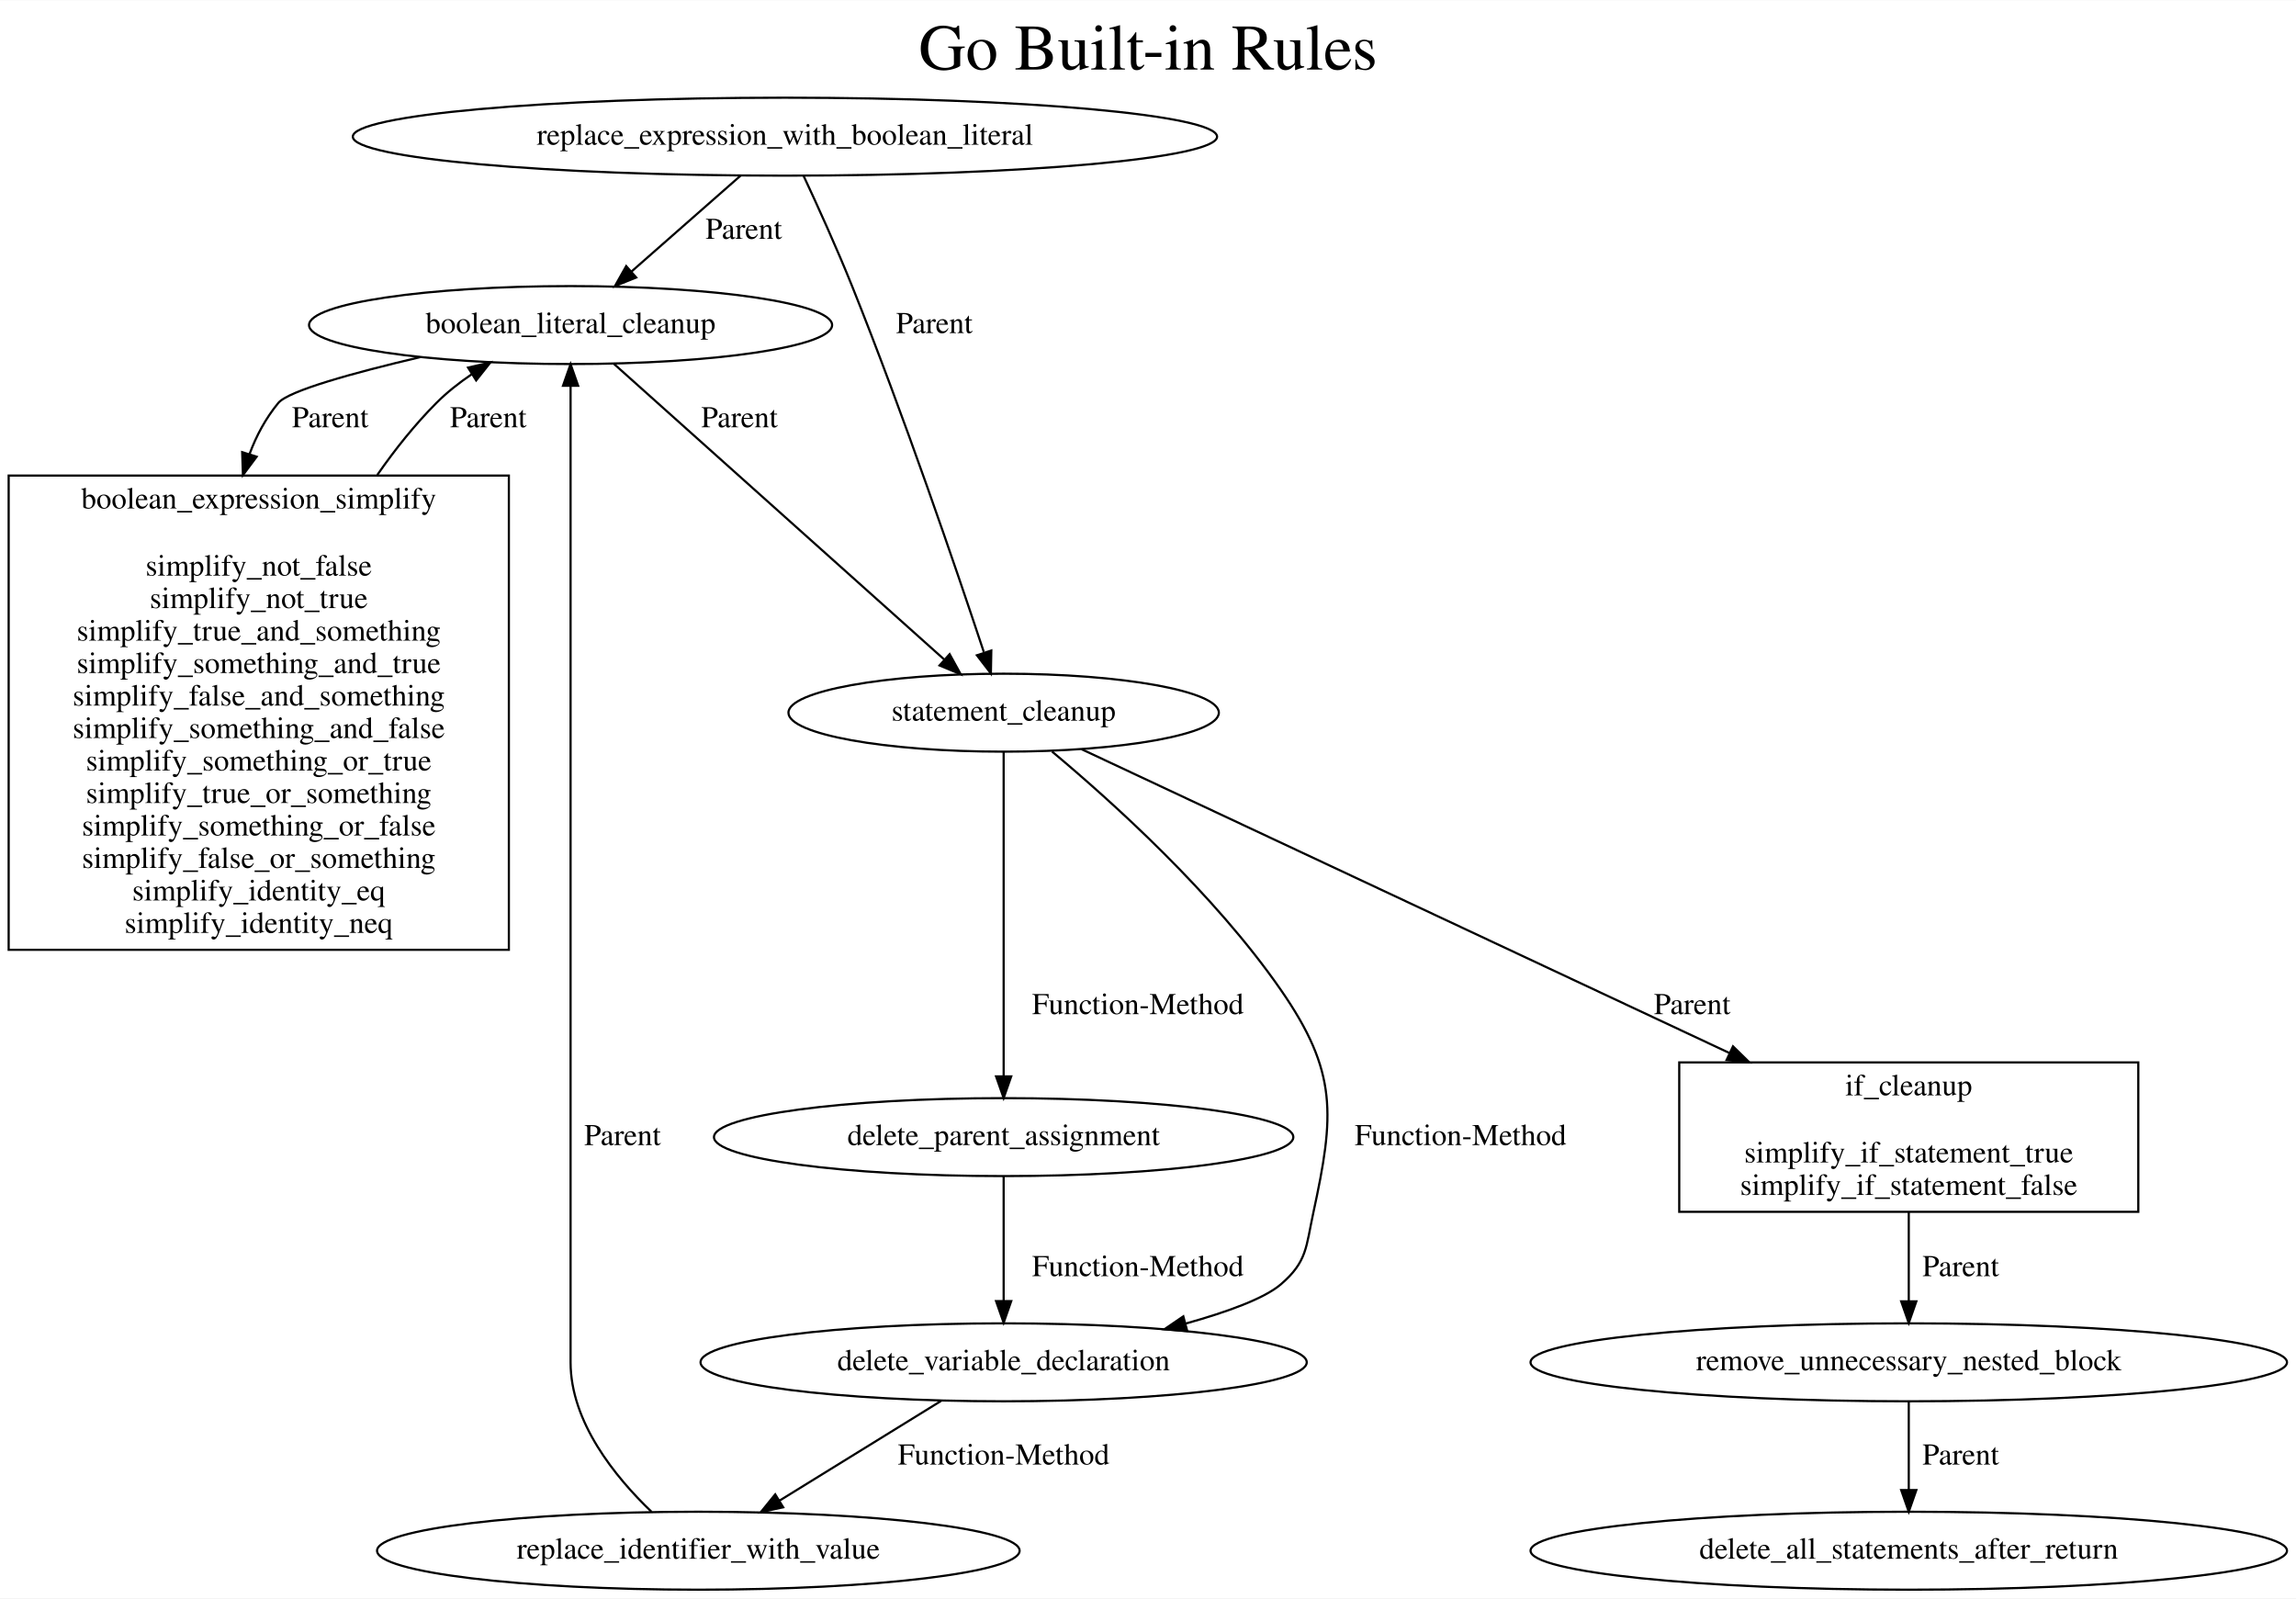
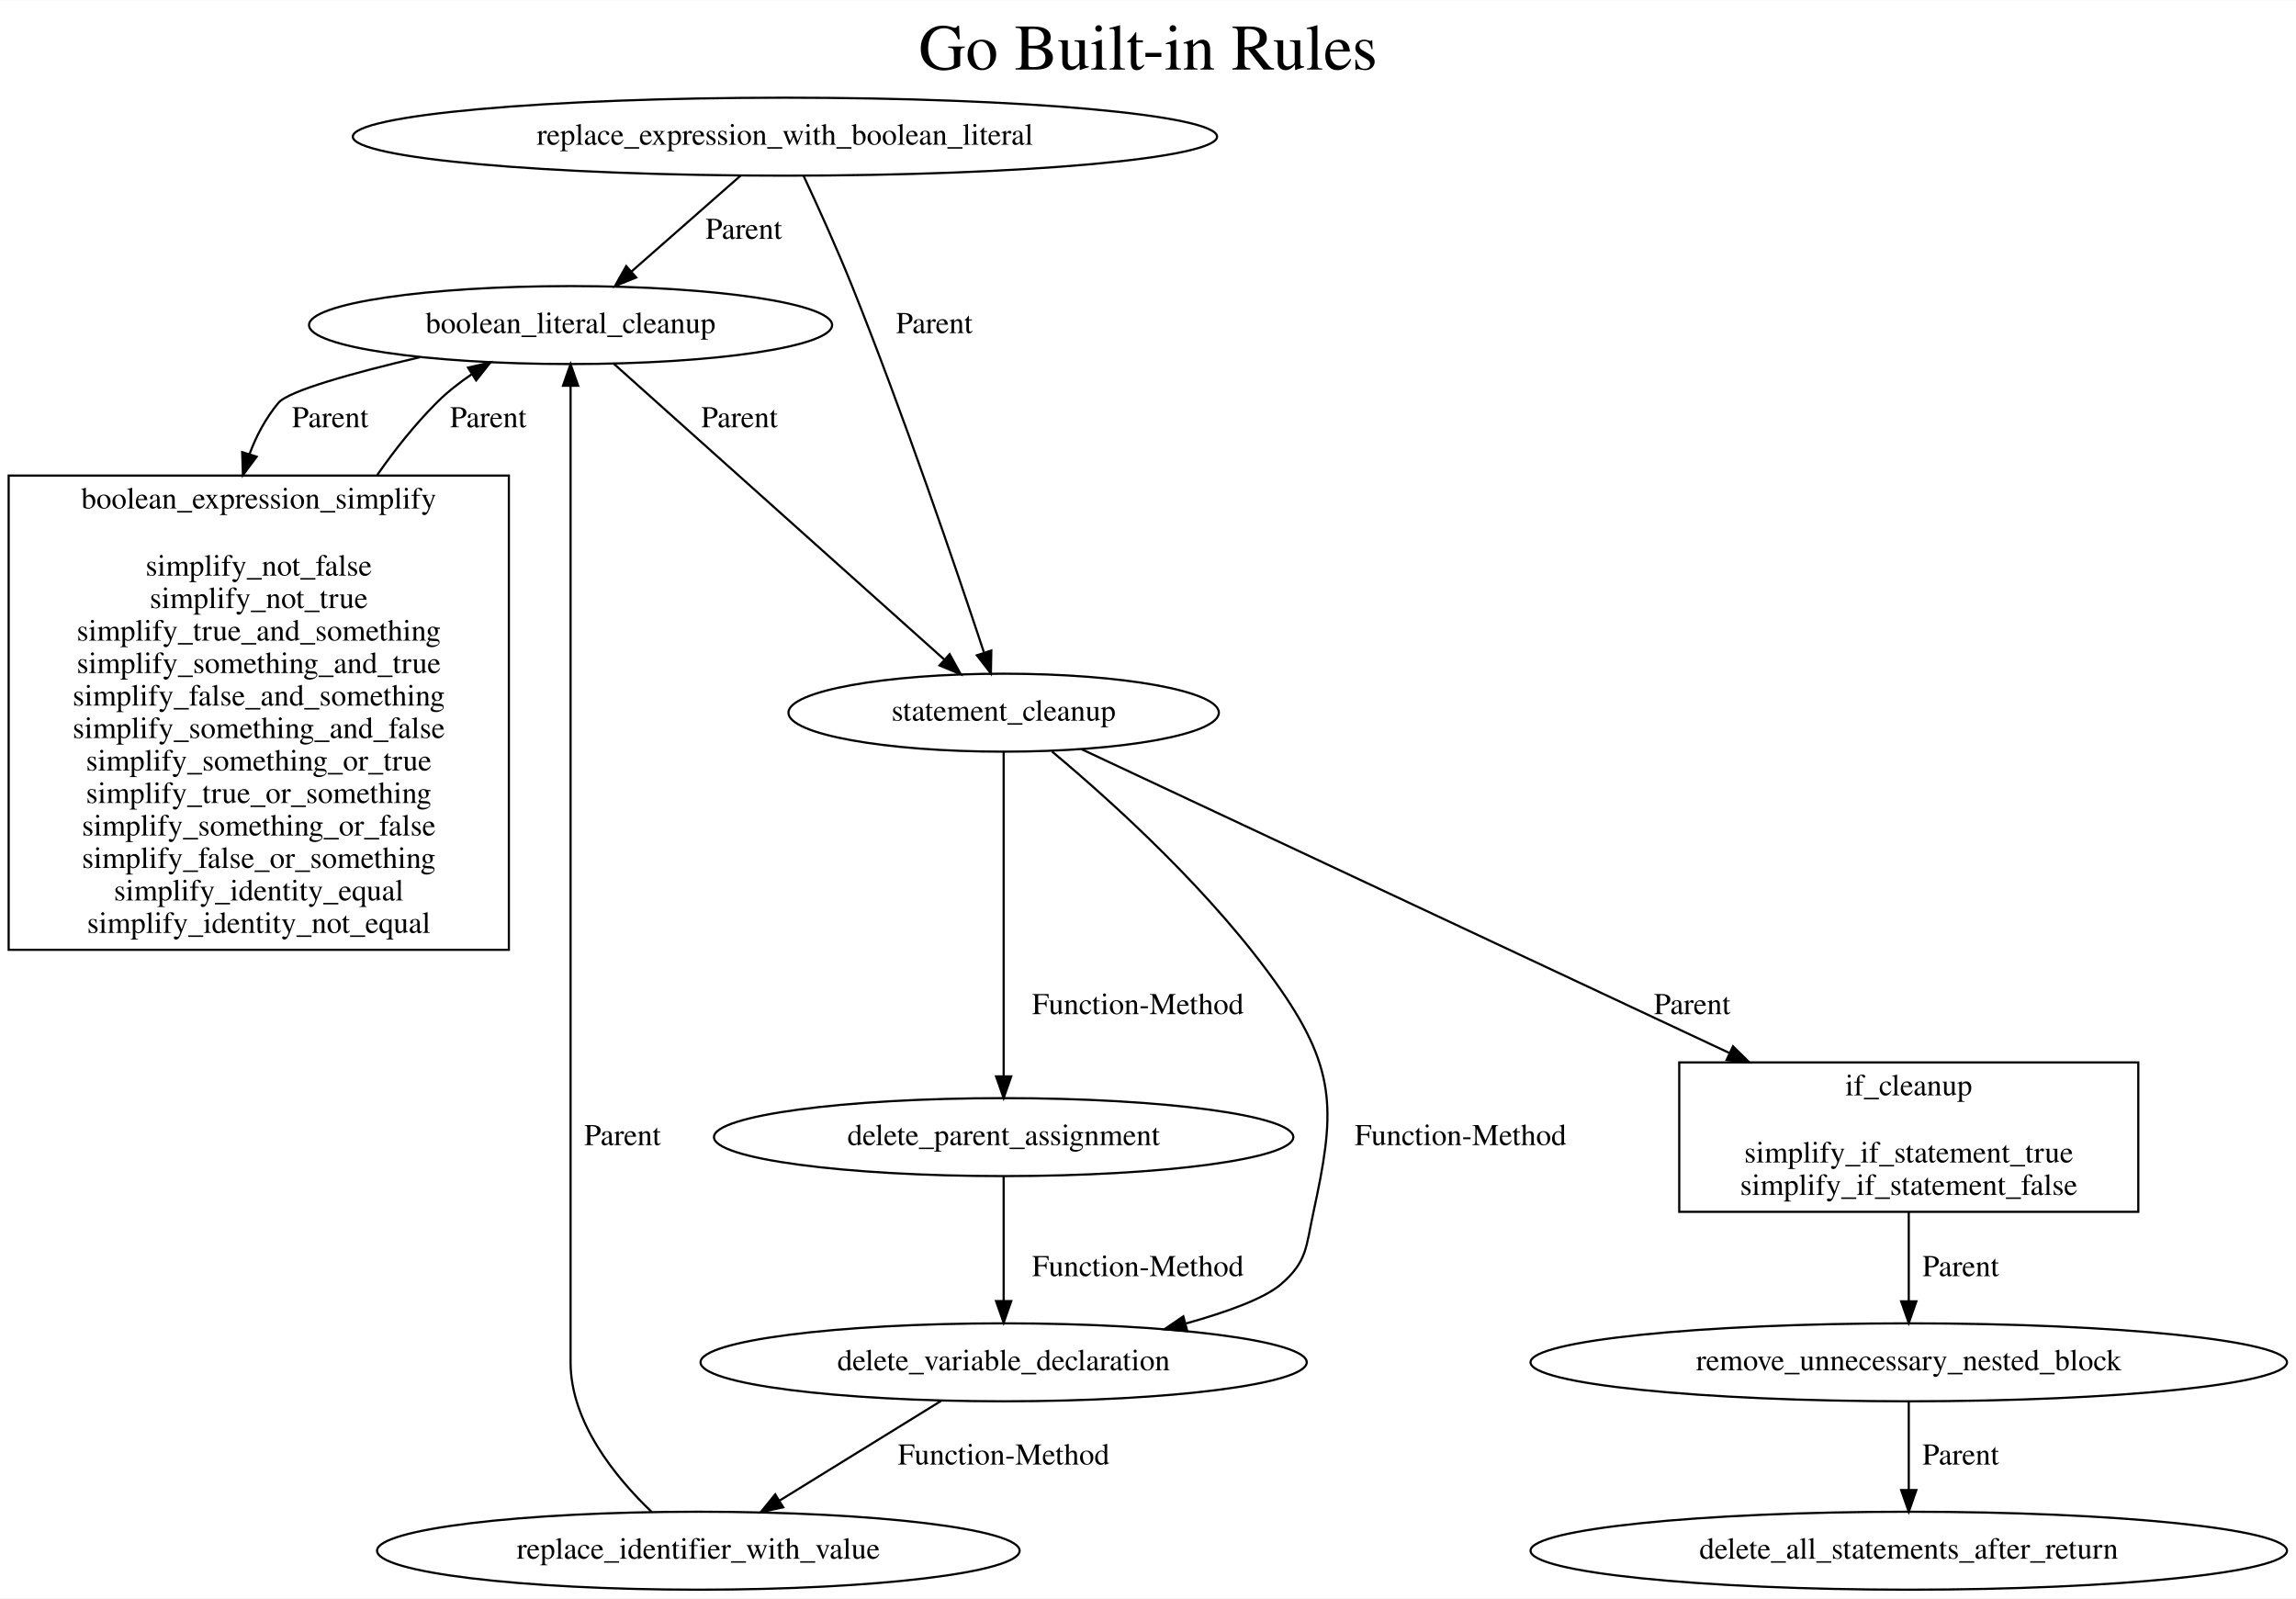
<svg xmlns="http://www.w3.org/2000/svg" width="1060pt" height="738pt" viewBox="0.00 0.00 1060.33 738.00">
  <g id="graph0" class="graph" transform="scale(1 1) rotate(0) translate(4 734)">
    <polygon fill="#ffffff" stroke="transparent" points="-4,4 -4,-734 1056.334,-734 1056.334,4 -4,4" />
    <text text-anchor="middle" x="526.167" y="-702" font-family="Times,serif" font-size="30.00" fill="#000000">Go Built-in Rules</text>
    <g id="node1" class="node">
      <ellipse fill="none" stroke="#000000" cx="358.5" cy="-671" rx="199.565" ry="18" />
      <text text-anchor="middle" x="358.5" y="-667.3" font-family="Times,serif" font-size="14.00" fill="#000000">replace_expression_with_boolean_literal</text>
    </g>
    <g id="node2" class="node">
      <ellipse fill="none" stroke="#000000" cx="259.5" cy="-584" rx="120.779" ry="18" />
      <text text-anchor="middle" x="259.5" y="-580.3" font-family="Times,serif" font-size="14.00" fill="#000000">boolean_literal_cleanup</text>
    </g>
    <g id="edge1" class="edge">
      <path fill="none" stroke="#000000" d="M337.987,-652.973C323.386,-640.142 303.588,-622.744 287.53,-608.633" />
      <polygon fill="#000000" stroke="#000000" points="289.809,-605.976 279.987,-602.003 285.188,-611.234 289.809,-605.976" />
      <text text-anchor="middle" x="339.5" y="-623.8" font-family="Times,serif" font-size="14.00" fill="#000000">Parent</text>
    </g>
    <g id="node4" class="node">
      <ellipse fill="none" stroke="#000000" cx="459.5" cy="-405" rx="99.382" ry="18" />
      <text text-anchor="middle" x="459.5" y="-401.3" font-family="Times,serif" font-size="14.00" fill="#000000">statement_cleanup</text>
    </g>
    <g id="edge2" class="edge">
      <path fill="none" stroke="#000000" d="M367.063,-653.012C373.526,-639.188 382.453,-619.549 389.5,-602 413.36,-542.58 437.577,-471.502 450.328,-433.052" />
      <polygon fill="#000000" stroke="#000000" points="453.8,-433.702 453.611,-423.109 447.152,-431.508 453.8,-433.702" />
      <text text-anchor="middle" x="427.5" y="-580.3" font-family="Times,serif" font-size="14.00" fill="#000000">Parent</text>
    </g>
    <g id="node3" class="node">
      <polygon fill="none" stroke="#000000" points="0,-295.5 0,-514.5 231,-514.5 231,-295.5 0,-295.5" />
      <text text-anchor="middle" x="115.5" y="-499.3" font-family="Times,serif" font-size="14.00" fill="#000000">boolean_expression_simplify</text>
      <text text-anchor="middle" x="115.5" y="-468.3" font-family="Times,serif" font-size="14.00" fill="#000000">simplify_not_false</text>
      <text text-anchor="middle" x="115.5" y="-453.3" font-family="Times,serif" font-size="14.00" fill="#000000">simplify_not_true</text>
      <text text-anchor="middle" x="115.5" y="-438.3" font-family="Times,serif" font-size="14.00" fill="#000000">simplify_true_and_something</text>
      <text text-anchor="middle" x="115.5" y="-423.3" font-family="Times,serif" font-size="14.00" fill="#000000">simplify_something_and_true</text>
      <text text-anchor="middle" x="115.5" y="-408.3" font-family="Times,serif" font-size="14.00" fill="#000000">simplify_false_and_something</text>
      <text text-anchor="middle" x="115.5" y="-393.3" font-family="Times,serif" font-size="14.00" fill="#000000">simplify_something_and_false</text>
      <text text-anchor="middle" x="115.5" y="-378.3" font-family="Times,serif" font-size="14.00" fill="#000000">simplify_something_or_true</text>
      <text text-anchor="middle" x="115.5" y="-363.3" font-family="Times,serif" font-size="14.00" fill="#000000">simplify_true_or_something</text>
      <text text-anchor="middle" x="115.5" y="-348.3" font-family="Times,serif" font-size="14.00" fill="#000000">simplify_something_or_false</text>
      <text text-anchor="middle" x="115.5" y="-333.3" font-family="Times,serif" font-size="14.00" fill="#000000">simplify_false_or_something</text>
-       <text text-anchor="middle" x="115.5" y="-318.3" font-family="Times,serif" font-size="14.00" fill="#000000">simplify_identity_eq</text>
-       <text text-anchor="middle" x="115.5" y="-303.3" font-family="Times,serif" font-size="14.00" fill="#000000">simplify_identity_neq</text>
+       <text text-anchor="middle" x="115.5" y="-318.3" font-family="Times,serif" font-size="14.00" fill="#000000">simplify_identity_equal</text>
+       <text text-anchor="middle" x="115.5" y="-303.3" font-family="Times,serif" font-size="14.00" fill="#000000">simplify_identity_not_equal</text>
    </g>
    <g id="edge3" class="edge">
      <path fill="none" stroke="#000000" d="M189.967,-569.17C159.314,-561.959 129.132,-553.652 124.5,-548 118.715,-540.941 114.403,-532.967 111.261,-524.487" />
      <polygon fill="#000000" stroke="#000000" points="114.529,-523.211 108.195,-514.718 107.85,-525.308 114.529,-523.211" />
      <text text-anchor="middle" x="148.5" y="-536.8" font-family="Times,serif" font-size="14.00" fill="#000000">Parent</text>
    </g>
    <g id="edge4" class="edge">
      <path fill="none" stroke="#000000" d="M279.408,-566.182C315.348,-534.016 391.12,-466.2 431.987,-429.624" />
      <polygon fill="#000000" stroke="#000000" points="434.555,-432.023 439.673,-422.746 429.887,-426.807 434.555,-432.023" />
      <text text-anchor="middle" x="337.5" y="-536.8" font-family="Times,serif" font-size="14.00" fill="#000000">Parent</text>
    </g>
    <g id="edge5" class="edge">
      <path fill="none" stroke="#000000" d="M170.241,-514.786C178.504,-526.682 187.611,-538.057 197.5,-548 202.336,-552.862 207.962,-557.299 213.814,-561.268" />
      <polygon fill="#000000" stroke="#000000" points="212.16,-564.363 222.484,-566.744 215.898,-558.445 212.16,-564.363" />
      <text text-anchor="middle" x="221.5" y="-536.8" font-family="Times,serif" font-size="14.00" fill="#000000">Parent</text>
    </g>
    <g id="node5" class="node">
      <ellipse fill="none" stroke="#000000" cx="459.5" cy="-209" rx="133.776" ry="18" />
      <text text-anchor="middle" x="459.5" y="-205.3" font-family="Times,serif" font-size="14.00" fill="#000000">delete_parent_assignment</text>
    </g>
    <g id="edge7" class="edge">
      <path fill="none" stroke="#000000" d="M459.5,-386.912C459.5,-352.636 459.5,-278.006 459.5,-237.138" />
      <polygon fill="#000000" stroke="#000000" points="463,-237.044 459.5,-227.044 456,-237.044 463,-237.044" />
      <text text-anchor="middle" x="521.5" y="-265.8" font-family="Times,serif" font-size="14.00" fill="#000000">Function-Method</text>
    </g>
    <g id="node6" class="node">
      <ellipse fill="none" stroke="#000000" cx="459.5" cy="-105" rx="139.976" ry="18" />
      <text text-anchor="middle" x="459.5" y="-101.3" font-family="Times,serif" font-size="14.00" fill="#000000">delete_variable_declaration</text>
    </g>
    <g id="edge8" class="edge">
      <path fill="none" stroke="#000000" d="M481.855,-387.051C509.513,-363.938 556.711,-321.429 587.5,-277 613.85,-238.977 612.293,-219.212 602.5,-174 599.089,-158.254 599.726,-151.491 587.5,-141 579.932,-134.506 562.891,-128.294 543.635,-122.915" />
      <polygon fill="#000000" stroke="#000000" points="544.285,-119.466 533.72,-120.262 542.476,-126.228 544.285,-119.466" />
      <text text-anchor="middle" x="670.5" y="-205.3" font-family="Times,serif" font-size="14.00" fill="#000000">Function-Method</text>
    </g>
    <g id="node8" class="node">
      <polygon fill="none" stroke="#000000" points="771.5,-174.5 771.5,-243.5 983.5,-243.5 983.5,-174.5 771.5,-174.5" />
      <text text-anchor="middle" x="877.5" y="-228.3" font-family="Times,serif" font-size="14.00" fill="#000000">if_cleanup</text>
      <text text-anchor="middle" x="877.5" y="-197.3" font-family="Times,serif" font-size="14.00" fill="#000000">simplify_if_statement_true</text>
      <text text-anchor="middle" x="877.5" y="-182.3" font-family="Times,serif" font-size="14.00" fill="#000000">simplify_if_statement_false</text>
    </g>
    <g id="edge6" class="edge">
      <path fill="none" stroke="#000000" d="M495.5,-388.12C561.552,-357.148 703.663,-290.512 794.702,-247.824" />
      <polygon fill="#000000" stroke="#000000" points="796.328,-250.927 803.896,-243.513 793.356,-244.589 796.328,-250.927" />
      <text text-anchor="middle" x="777.5" y="-265.8" font-family="Times,serif" font-size="14.00" fill="#000000">Parent</text>
    </g>
    <g id="edge9" class="edge">
      <path fill="none" stroke="#000000" d="M459.5,-190.885C459.5,-175.025 459.5,-151.717 459.5,-133.383" />
      <polygon fill="#000000" stroke="#000000" points="463,-133.257 459.5,-123.257 456,-133.257 463,-133.257" />
      <text text-anchor="middle" x="521.5" y="-144.8" font-family="Times,serif" font-size="14.00" fill="#000000">Function-Method</text>
    </g>
    <g id="node7" class="node">
      <ellipse fill="none" stroke="#000000" cx="318.5" cy="-18" rx="148.374" ry="18" />
      <text text-anchor="middle" x="318.5" y="-14.3" font-family="Times,serif" font-size="14.00" fill="#000000">replace_identifier_with_value</text>
    </g>
    <g id="edge10" class="edge">
      <path fill="none" stroke="#000000" d="M430.626,-87.184C409.051,-73.872 379.372,-55.559 355.968,-41.118" />
      <polygon fill="#000000" stroke="#000000" points="357.683,-38.064 347.335,-35.792 354.008,-44.022 357.683,-38.064" />
      <text text-anchor="middle" x="459.5" y="-57.8" font-family="Times,serif" font-size="14.00" fill="#000000">Function-Method</text>
    </g>
    <g id="edge11" class="edge">
      <path fill="none" stroke="#000000" d="M296.866,-35.994C280.027,-52.126 259.5,-77.443 259.5,-105 259.5,-405 259.5,-405 259.5,-405 259.5,-458.369 259.5,-520.688 259.5,-555.932" />
      <polygon fill="#000000" stroke="#000000" points="256,-555.961 259.5,-565.961 263,-555.961 256,-555.961" />
      <text text-anchor="middle" x="283.5" y="-205.3" font-family="Times,serif" font-size="14.00" fill="#000000">Parent</text>
    </g>
    <g id="node9" class="node">
      <ellipse fill="none" stroke="#000000" cx="877.5" cy="-105" rx="174.669" ry="18" />
      <text text-anchor="middle" x="877.5" y="-101.3" font-family="Times,serif" font-size="14.00" fill="#000000">remove_unnecessary_nested_block</text>
    </g>
    <g id="edge12" class="edge">
      <path fill="none" stroke="#000000" d="M877.5,-174.369C877.5,-160.982 877.5,-145.859 877.5,-133.159" />
      <polygon fill="#000000" stroke="#000000" points="881,-133.151 877.5,-123.151 874,-133.151 881,-133.151" />
      <text text-anchor="middle" x="901.5" y="-144.8" font-family="Times,serif" font-size="14.00" fill="#000000">Parent</text>
    </g>
    <g id="node10" class="node">
      <ellipse fill="none" stroke="#000000" cx="877.5" cy="-18" rx="174.669" ry="18" />
      <text text-anchor="middle" x="877.5" y="-14.3" font-family="Times,serif" font-size="14.00" fill="#000000">delete_all_statements_after_return</text>
    </g>
    <g id="edge13" class="edge">
      <path fill="none" stroke="#000000" d="M877.5,-86.974C877.5,-75.192 877.5,-59.561 877.5,-46.158" />
      <polygon fill="#000000" stroke="#000000" points="881,-46.003 877.5,-36.003 874,-46.003 881,-46.003" />
      <text text-anchor="middle" x="901.5" y="-57.8" font-family="Times,serif" font-size="14.00" fill="#000000">Parent</text>
    </g>
  </g>
</svg>
